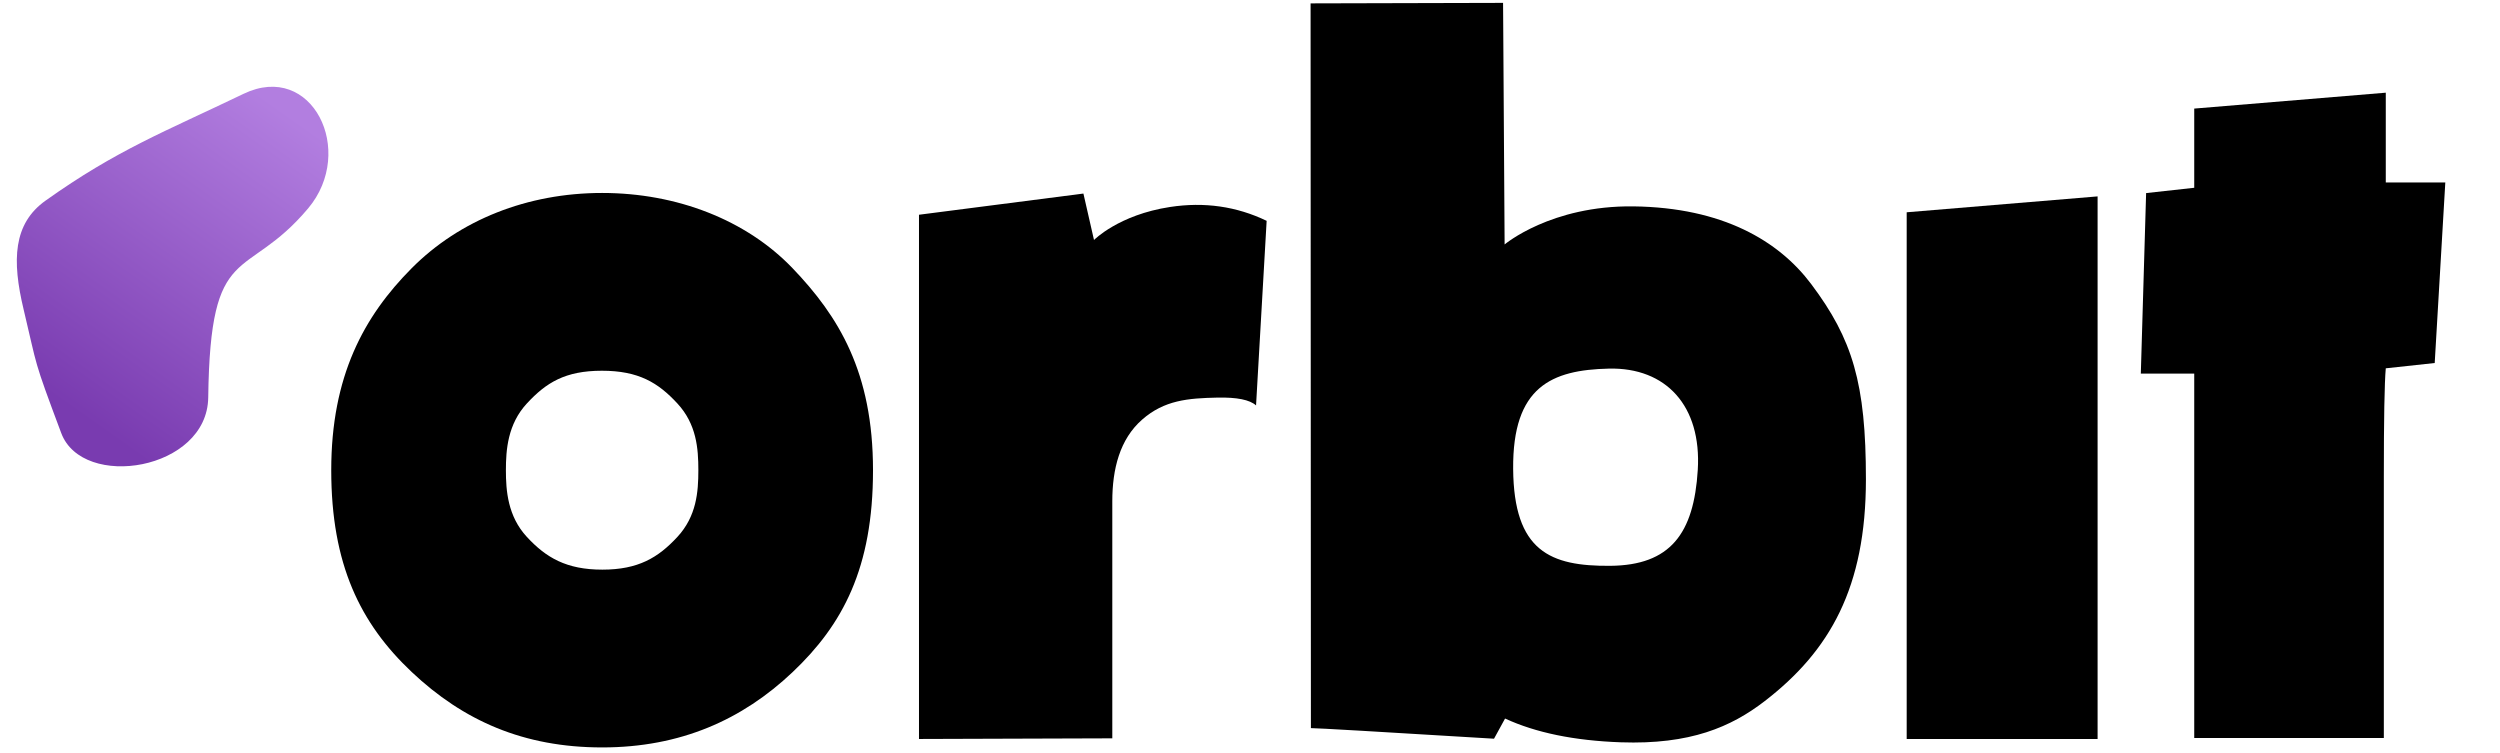
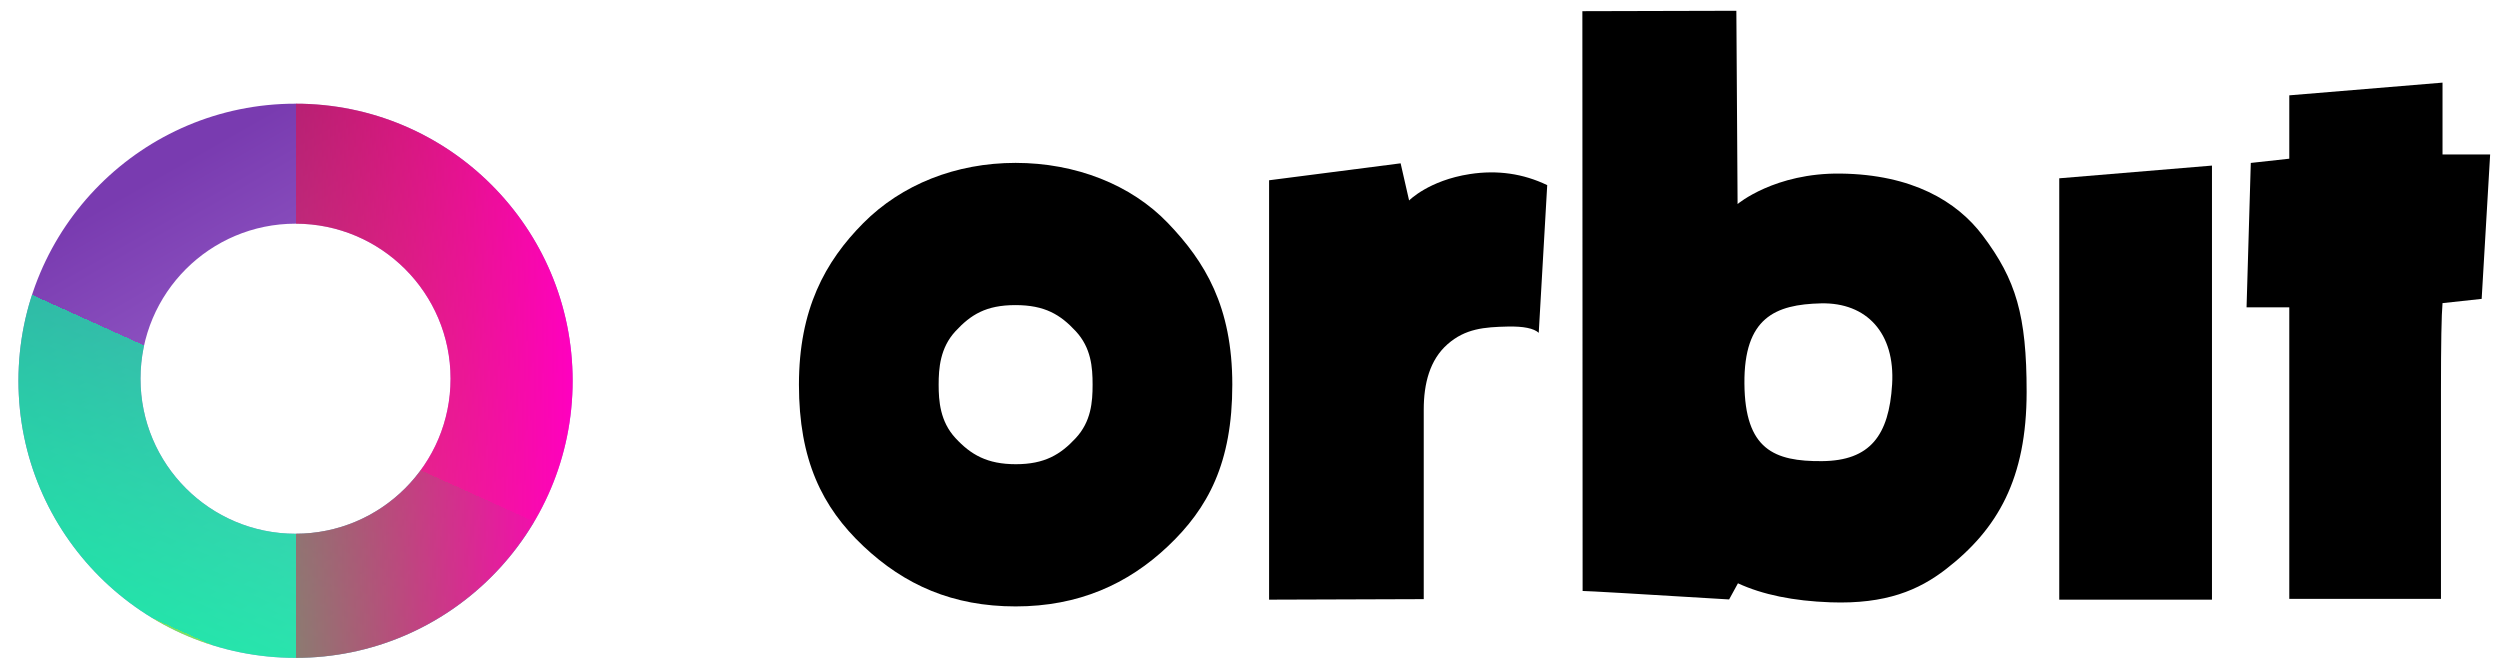
- <svg xmlns="http://www.w3.org/2000/svg" width="472px" height="142px" viewBox="0 0 472 142" version="1.1">
+ <svg xmlns="http://www.w3.org/2000/svg" xmlns:xlink="http://www.w3.org/1999/xlink" width="590px" height="157px" viewBox="0 0 590 157" version="1.1">
  <defs>
-     <linearGradient x1="82.418%" y1="0%" x2="0%" y2="71.155%" id="linearGradient-1">
-       <stop stop-color="#B27EE0" offset="0%" />
-       <stop stop-color="#793BB0" offset="100%" />
+     <linearGradient x1="32.583%" y1="8.603%" x2="74.755%" y2="82.534%" id="linearGradient-1">
+       <stop stop-color="#793BB0" offset="0%" />
+       <stop stop-color="#B27EE0" offset="100%" />
    </linearGradient>
+     <linearGradient x1="27.736%" y1="94.31%" x2="45.896%" y2="54.092%" id="linearGradient-2">
+       <stop stop-color="#6BFF45" offset="0%" />
+       <stop stop-color="#04FF9F" offset="0%" />
+       <stop stop-color="#03FF9F" stop-opacity="0.798" offset="100%" />
+       <stop stop-color="#00FFA2" stop-opacity="0" offset="100%" />
+     </linearGradient>
+     <linearGradient x1="100%" y1="50%" x2="50%" y2="50%" id="linearGradient-3">
+       <stop stop-color="#FF00C0" offset="0%" />
+       <stop stop-color="#FF002B" stop-opacity="0.457" offset="100%" />
+       <stop stop-color="#FF0000" stop-opacity="0" offset="100%" />
+     </linearGradient>
+     <path d="M69.746,155.258 C33.63,155.258 4.352,125.98 4.352,89.863 C4.352,53.747 33.63,24.468 69.746,24.468 C105.863,24.468 135.141,53.747 135.141,89.863 C135.141,125.98 105.863,155.258 69.746,155.258 Z M69.746,125.962 C89.953,125.962 106.334,109.582 106.334,89.375 C106.334,69.168 89.953,52.788 69.746,52.788 C49.54,52.788 33.159,69.168 33.159,89.375 C33.159,109.582 49.54,125.962 69.746,125.962 Z" id="path-4" />
  </defs>
  <g id="Page-1" stroke="none" stroke-width="1" fill="none" fill-rule="evenodd">
-     <g id="Group-3" transform="translate(32, 67)" />
-     <g id="orbit" transform="translate(-2.945312, 0.511719)">
-       <g id="Group-5" transform="translate(65, 0)" fill="#000000">
+     <g id="Group-3" transform="translate(158, 69)" />
+     <g id="orbit" transform="translate(188.0547, 2.511719)" fill="#000000">
+       <g id="Group-5">
        <path d="M144.493,44.8 C144.493,44.8 149.132,40.052 158.849,38.567 C165.327,37.577 171.406,38.448 177.088,41.181 L175.088,76.032 C173.915,74.967 171.48,74.475 167.783,74.554 C162.238,74.673 157.765,75.032 153.566,78.722 C149.368,82.413 147.948,88.02 147.948,94.146 C147.948,100.272 147.948,105.209 147.948,115.235 L147.948,138.885 L111.45,139.008 L111.45,40.032 L142.493,36.032 C143.826,41.877 144.493,44.8 144.493,44.8 Z" id="Path" />
        <polygon id="Path" points="297.928 139.008 297.928 41.805 297.928 39.567 333.971 36.567 333.971 139.008" />
        <path d="M352.217,105.032 C352.217,98.365 352.217,86.696 352.217,70.025 L342.132,70.025 L343.132,35.941 L352.217,34.941 L352.217,19.988 L388.381,16.988 L388.381,33.941 L399.619,33.941 L397.619,68.025 L388.381,69.025 C388.136,71.743 388.013,78.591 388.013,89.567 C388.013,97.844 388.013,114.263 388.013,138.825 L352.217,138.825 C352.217,128.604 352.217,117.34 352.217,105.032 Z" id="Path" />
        <path d="M221.724,0.032 C221.737,1.909 221.747,3.318 221.754,4.256 C221.812,12.564 221.9,26.359 222.016,45.641 C222.016,45.641 230.761,38.247 246.365,38.452 C263.133,38.673 273.751,44.929 279.897,53.116 C287.717,63.531 290.235,71.855 290.231,89.985 C290.227,110.39 283.448,122.365 271.106,131.87 C264.793,136.731 257.074,140.101 243.939,139.635 C235.181,139.324 227.902,137.828 222.101,135.147 L220.016,138.956 C198.132,137.622 186.607,136.956 185.443,136.956 C185.443,131.944 185.423,86.334 185.384,0.126 L221.724,0.032 Z M241.963,106.315 C253.29,106.219 257.754,100.256 258.486,88.195 C259.219,76.134 252.507,68.83 241.693,69.082 C230.878,69.333 223.5,72.483 223.629,88.025 C223.757,103.567 230.637,106.411 241.963,106.315 Z" id="Combined-Shape" />
-         <path d="M15.678,126.361 C5.935,117.166 0.484,106.016 0.484,88.26 C0.484,70.505 6.636,59.219 15.678,50.123 C24.721,41.027 37.499,35.919 51.627,35.919 C65.755,35.919 78.855,41.022 87.576,50.123 C96.297,59.224 102.769,69.769 102.769,88.26 C102.769,106.752 97.05,117.43 87.576,126.397 C78.102,135.365 66.449,140.602 51.627,140.602 C36.805,140.602 25.421,135.555 15.678,126.361 Z M51.67,107.037 C58.447,107.037 62.204,104.781 65.829,100.866 C69.453,96.952 69.795,92.362 69.795,88.26 C69.795,84.158 69.453,79.569 65.829,75.654 C62.204,71.74 58.525,69.484 51.583,69.484 C44.642,69.484 41.05,71.74 37.425,75.654 C33.801,79.569 33.459,84.404 33.459,88.26 C33.459,92.116 33.801,96.952 37.425,100.866 C41.05,104.781 44.894,107.037 51.67,107.037 Z" id="Combined-Shape" />
+         <path d="M15.687,126.362 C5.945,117.168 0.495,106.02 0.495,88.266 C0.495,70.512 6.646,59.228 15.687,50.133 C24.729,41.038 37.506,35.93 51.632,35.93 C65.759,35.93 78.857,41.033 87.577,50.133 C96.297,59.233 102.769,69.776 102.769,88.266 C102.769,106.755 97.05,117.432 87.577,126.399 C78.104,135.366 66.453,140.602 51.632,140.602 C36.812,140.602 25.43,135.556 15.687,126.362 Z M51.676,107.041 C58.452,107.041 62.208,104.785 65.832,100.871 C69.457,96.956 69.799,92.368 69.799,88.266 C69.799,84.164 69.457,79.575 65.832,75.661 C62.208,71.747 58.53,69.491 51.589,69.491 C44.648,69.491 41.056,71.747 37.432,75.661 C33.808,79.575 33.466,84.41 33.466,88.266 C33.466,92.121 33.808,96.956 37.432,100.871 C41.056,104.785 44.9,107.041 51.676,107.041 Z" id="Combined-Shape" />
      </g>
-       <path d="M15.941,31.262 C31.352,25.207 40.931,24.087 57.083,20.742 C71.179,17.822 75.124,36.385 63.686,44.678 C48.751,55.505 44.393,45.676 36.75,74.753 C33.244,88.095 9.51,86.029 8.196,74.571 C6.437,59.236 6.841,61.815 6.952,50.167 C7.042,40.673 8.934,34.014 15.941,31.262 Z" id="notch" fill="url(#linearGradient-1)" transform="translate(38.59762, 52.20735) rotate(-14) translate(-38.59762, -52.20735) " />
+     </g>
+     <g id="Oval-4">
+       <use fill="url(#linearGradient-1)" xlink:href="#path-4" />
+       <use fill-opacity="0.8" fill="url(#linearGradient-2)" xlink:href="#path-4" />
+       <use fill="url(#linearGradient-3)" xlink:href="#path-4" />
    </g>
  </g>
</svg>
